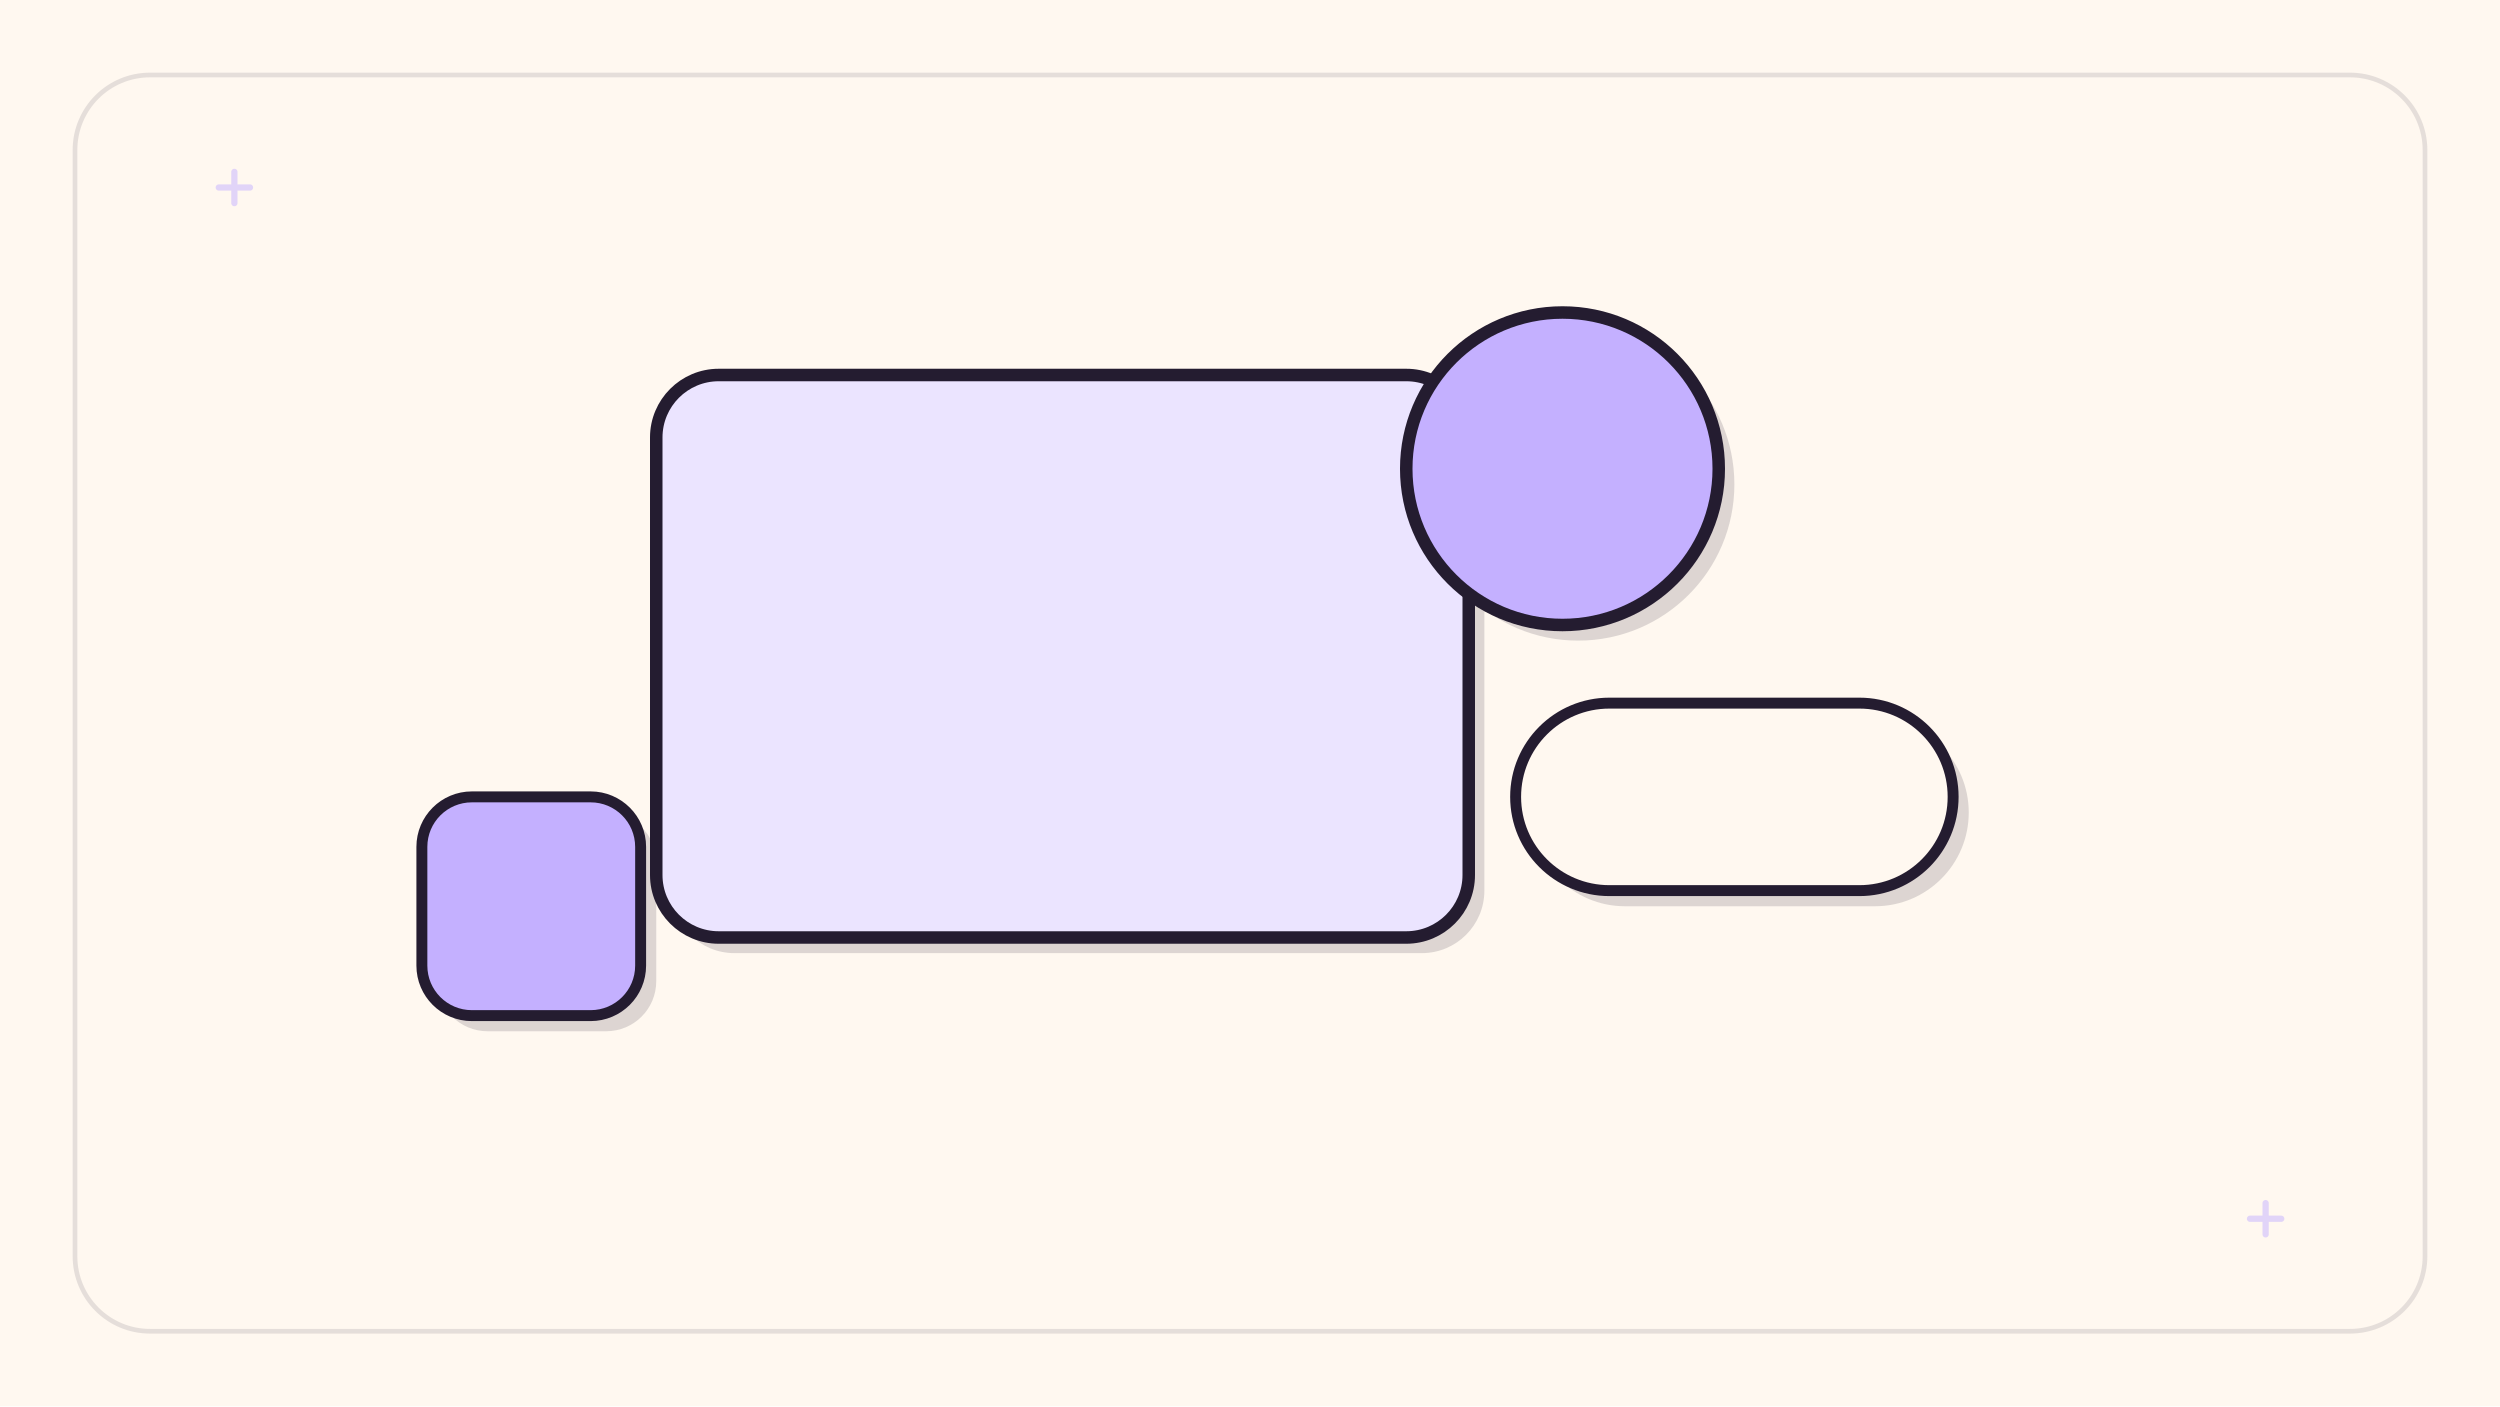
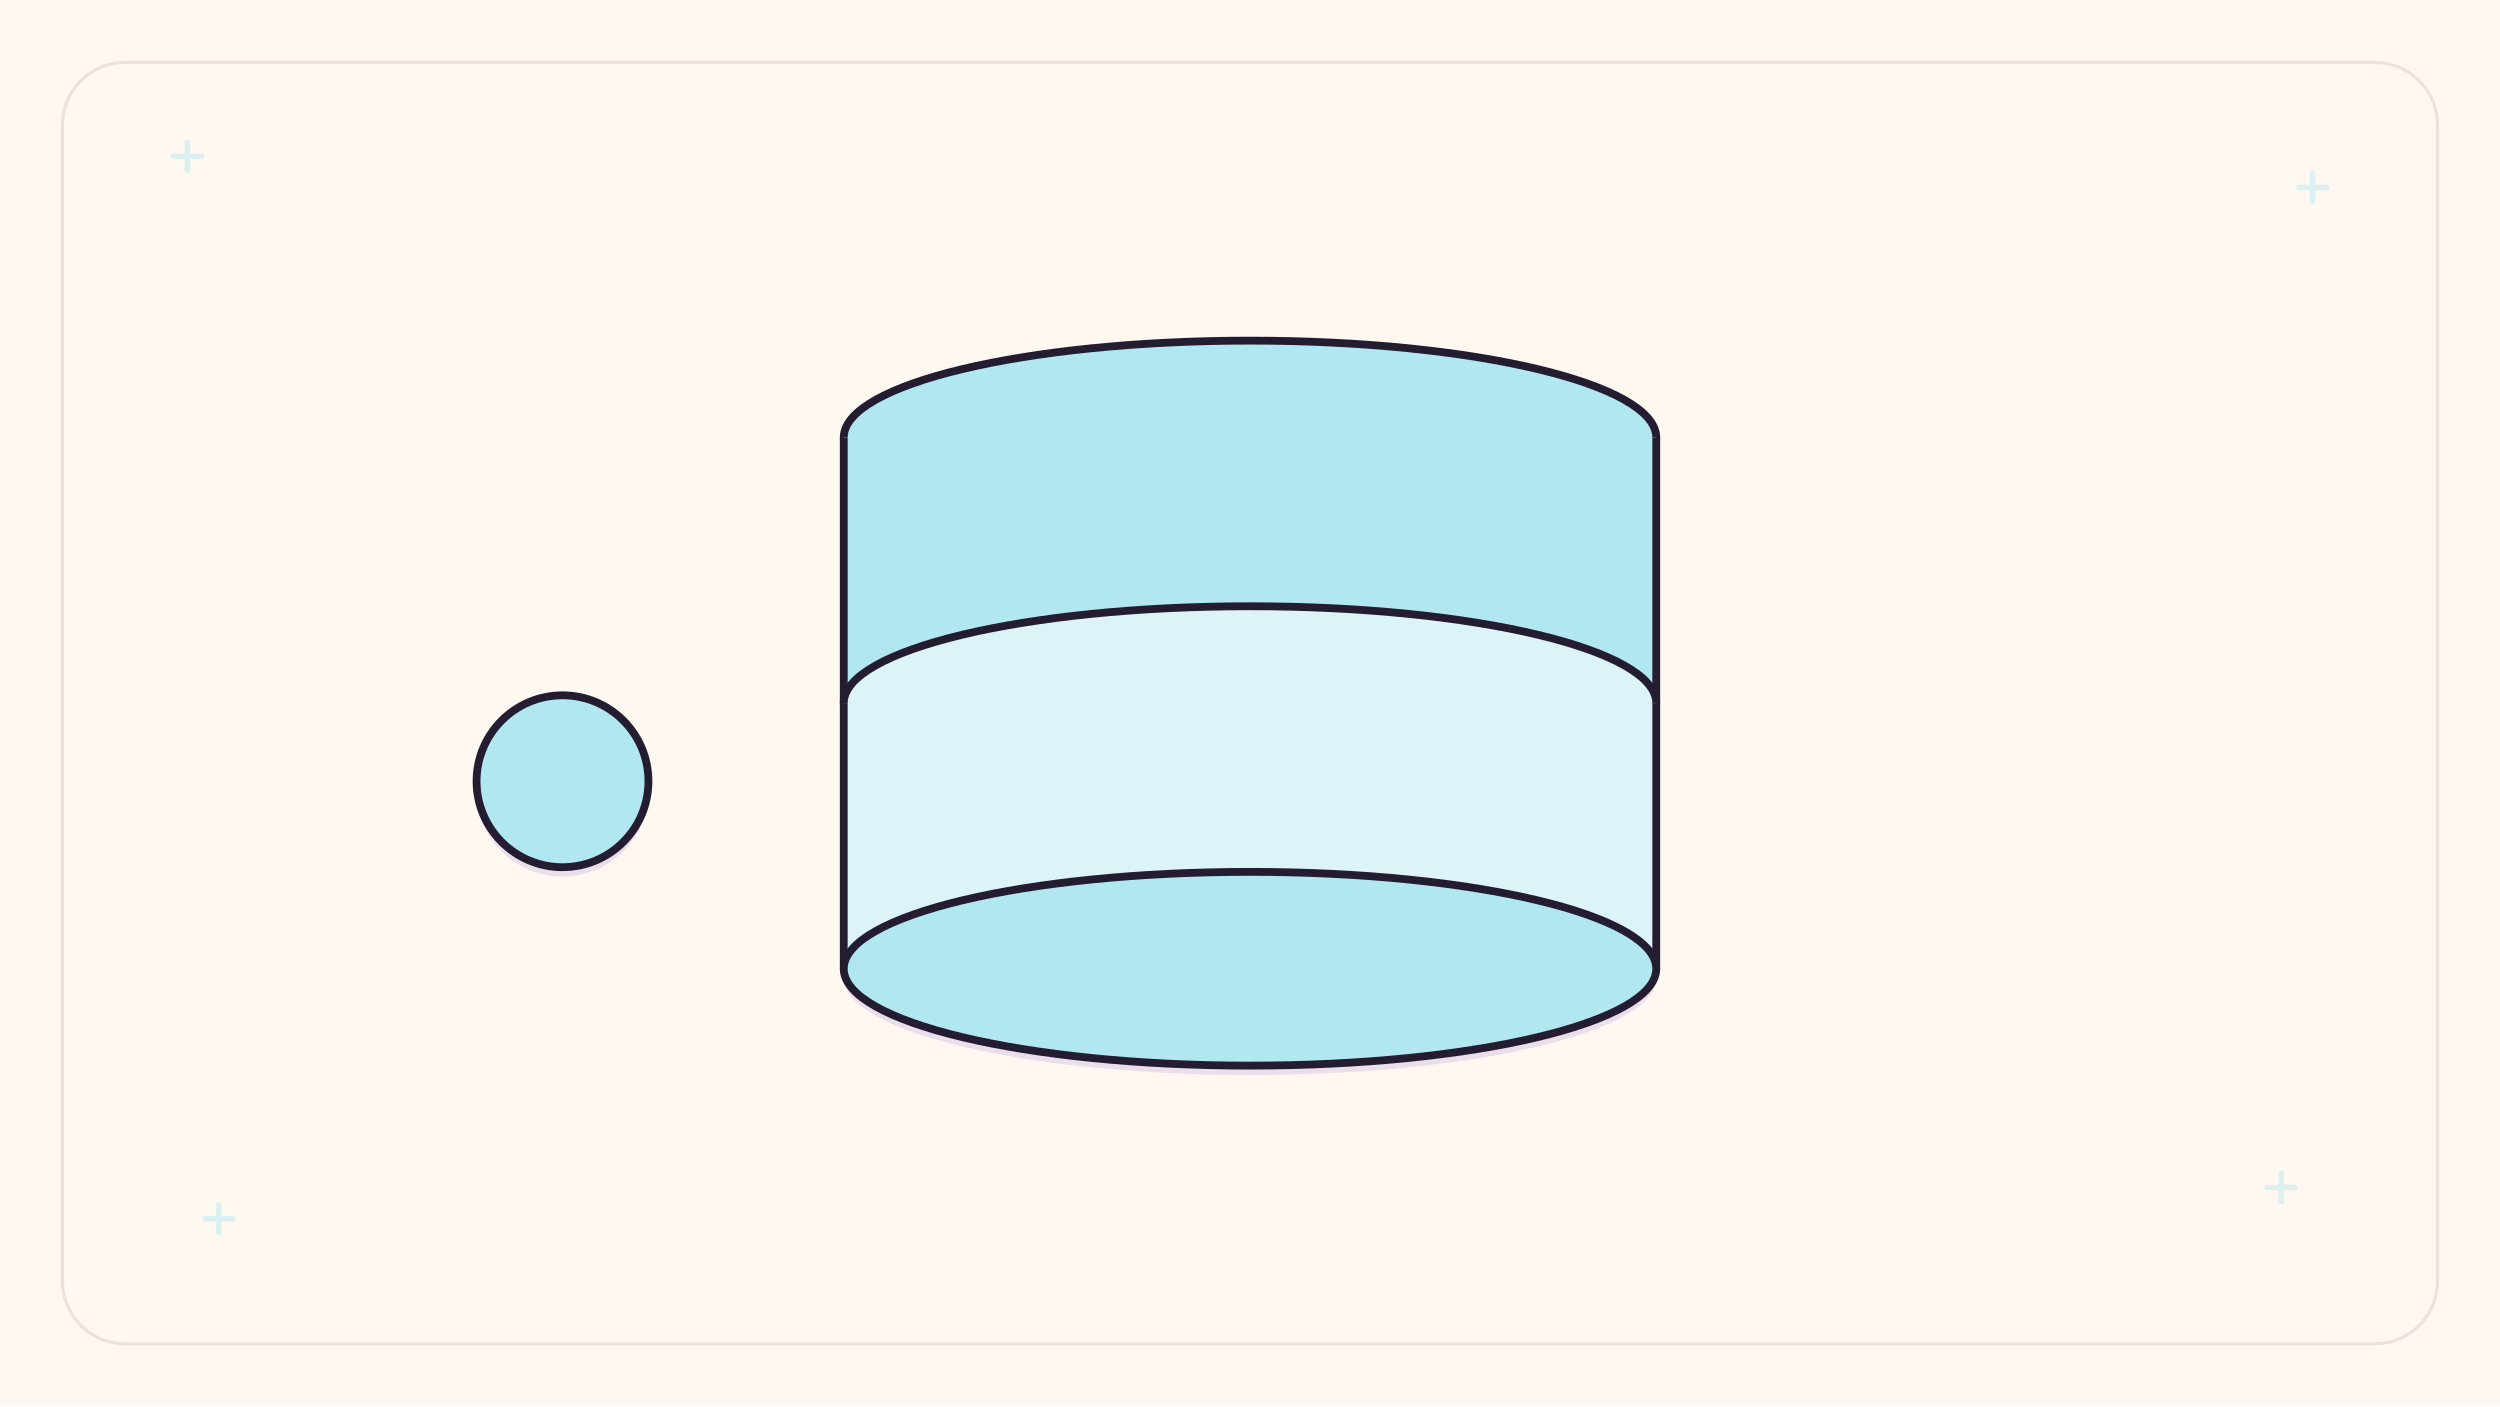
<svg xmlns="http://www.w3.org/2000/svg" viewBox="0 0 1600 900" width="1600" height="900" role="img" aria-label="Generated cover art (databases motif). Not a photo.">
  <rect width="1600" height="900" fill="#fff8f0" />
-   <rect x="48" y="48" width="1504" height="804" rx="48" fill="none" stroke="#241c30" stroke-width="3" opacity=".12" />
-   <rect x="430" y="250" width="520" height="360" rx="40" fill="#241c30" opacity=".16" />
-   <rect x="420" y="240" width="520" height="360" rx="40" fill="#ebe4ff" stroke="#241c30" stroke-width="8" />
-   <circle cx="1010" cy="310" r="100" fill="#241c30" opacity=".16" />
-   <circle cx="1000" cy="300" r="100" fill="#c4b0ff" stroke="#241c30" stroke-width="8" />
-   <rect x="980" y="460" width="280" height="120" rx="60" fill="#241c30" opacity=".16" />
-   <rect x="970" y="450" width="280" height="120" rx="60" fill="#fff8f0" stroke="#241c30" stroke-width="7" />
-   <rect x="280" y="520" width="140" height="140" rx="32" fill="#241c30" opacity=".16" />
-   <rect x="270" y="510" width="140" height="140" rx="32" fill="#c4b0ff" stroke="#241c30" stroke-width="7" />
-   <g stroke="#c4b0ff" stroke-width="4" stroke-linecap="round" opacity=".5">
-     <line x1="140" y1="120" x2="160" y2="120" />
-     <line x1="150" y1="110" x2="150" y2="130" />
-     <line x1="1440" y1="780" x2="1460" y2="780" />
-     <line x1="1450" y1="770" x2="1450" y2="790" />
+   <rect x="40" y="40" width="1520" height="820" rx="40" fill="none" stroke="#241c30" stroke-width="2" opacity="0.1" />
+   <ellipse cx="800" cy="286" rx="260" ry="62" fill="#e7d9ea" opacity="0.85" />
+   <ellipse cx="800" cy="280" rx="260" ry="62" fill="#b0e7f0" stroke="#241c30" stroke-width="5" />
+   <rect x="540" y="280" width="520" height="170" fill="#b0e7f0" stroke="none" />
+   <line x1="540" y1="280" x2="540" y2="450" stroke="#241c30" stroke-width="5" />
+   <line x1="1060" y1="280" x2="1060" y2="450" stroke="#241c30" stroke-width="5" />
+   <ellipse cx="800" cy="456" rx="260" ry="62" fill="#e7d9ea" opacity="0.85" />
+   <ellipse cx="800" cy="450" rx="260" ry="62" fill="#dcf4f8" stroke="#241c30" stroke-width="5" />
+   <rect x="540" y="450" width="520" height="170" fill="#dcf4f8" stroke="none" />
+   <line x1="540" y1="450" x2="540" y2="620" stroke="#241c30" stroke-width="5" />
+   <line x1="1060" y1="450" x2="1060" y2="620" stroke="#241c30" stroke-width="5" />
+   <ellipse cx="800" cy="626" rx="260" ry="62" fill="#e7d9ea" opacity="0.85" />
+   <ellipse cx="800" cy="620" rx="260" ry="62" fill="#b0e7f0" stroke="#241c30" stroke-width="5" />
+   <circle cx="360" cy="506" r="55" fill="#e7d9ea" opacity="0.85" />
+   <circle cx="360" cy="500" r="55" fill="#b0e7f0" stroke="#241c30" stroke-width="5" />
+   <g stroke="#b0e7f0" stroke-width="3.5" stroke-linecap="round" opacity="0.45">
+     <line x1="111" y1="100" x2="129" y2="100" />
+     <line x1="120" y1="91" x2="120" y2="109" />
+   </g>
+   <g stroke="#b0e7f0" stroke-width="3.5" stroke-linecap="round" opacity="0.45">
+     <line x1="1471" y1="120" x2="1489" y2="120" />
+     <line x1="1480" y1="111" x2="1480" y2="129" />
+   </g>
+   <g stroke="#b0e7f0" stroke-width="3.5" stroke-linecap="round" opacity="0.45">
+     <line x1="131" y1="780" x2="149" y2="780" />
+     <line x1="140" y1="771" x2="140" y2="789" />
+   </g>
+   <g stroke="#b0e7f0" stroke-width="3.5" stroke-linecap="round" opacity="0.45">
+     <line x1="1451" y1="760" x2="1469" y2="760" />
+     <line x1="1460" y1="751" x2="1460" y2="769" />
  </g>
</svg>
